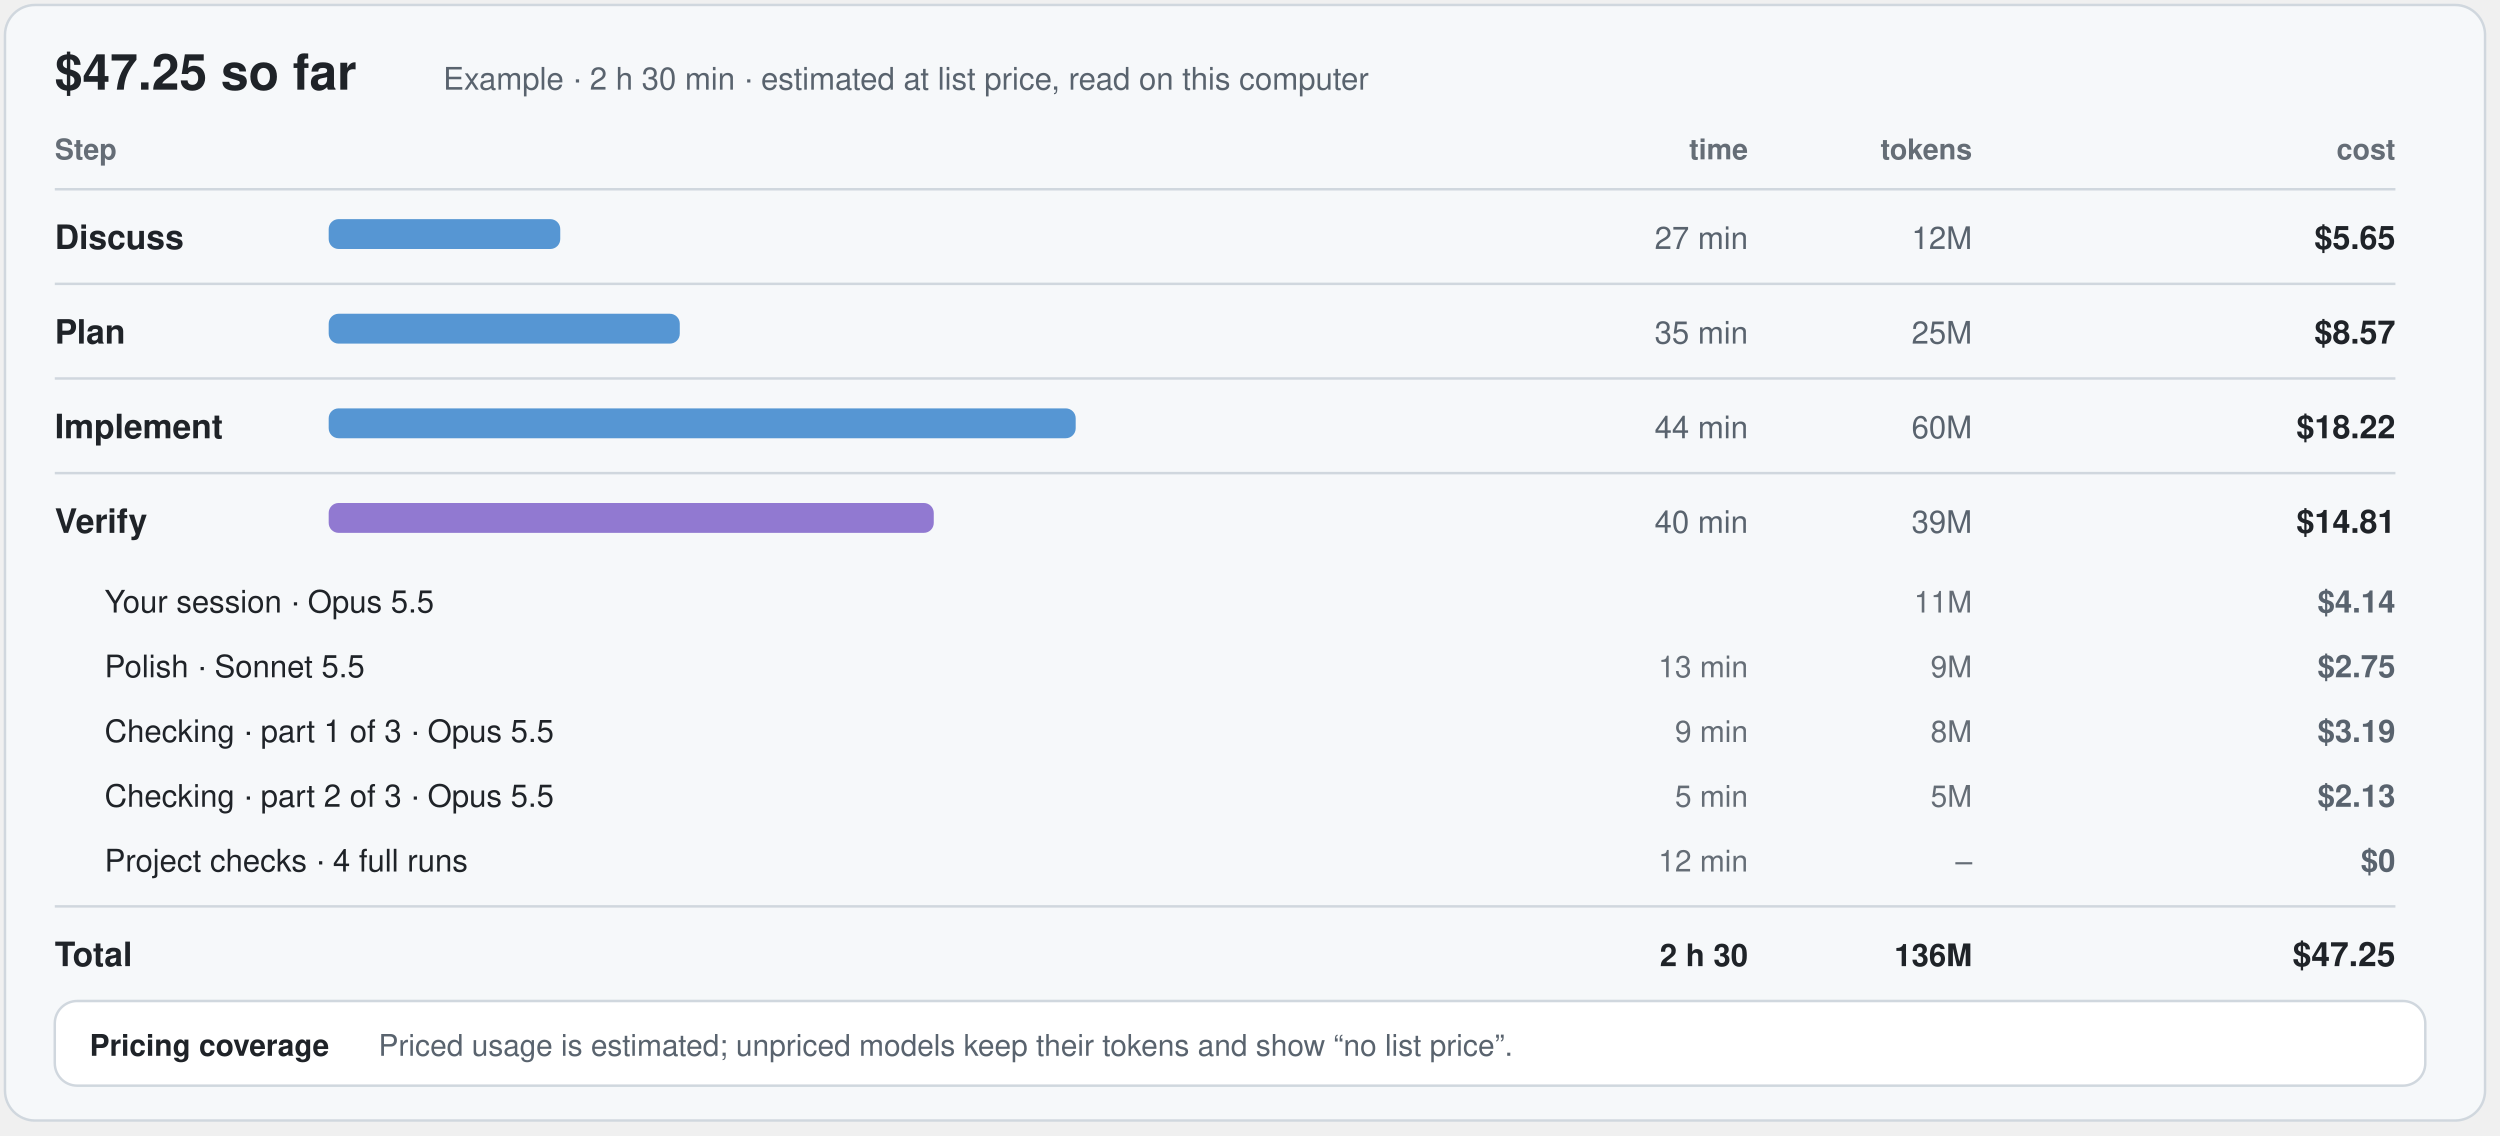
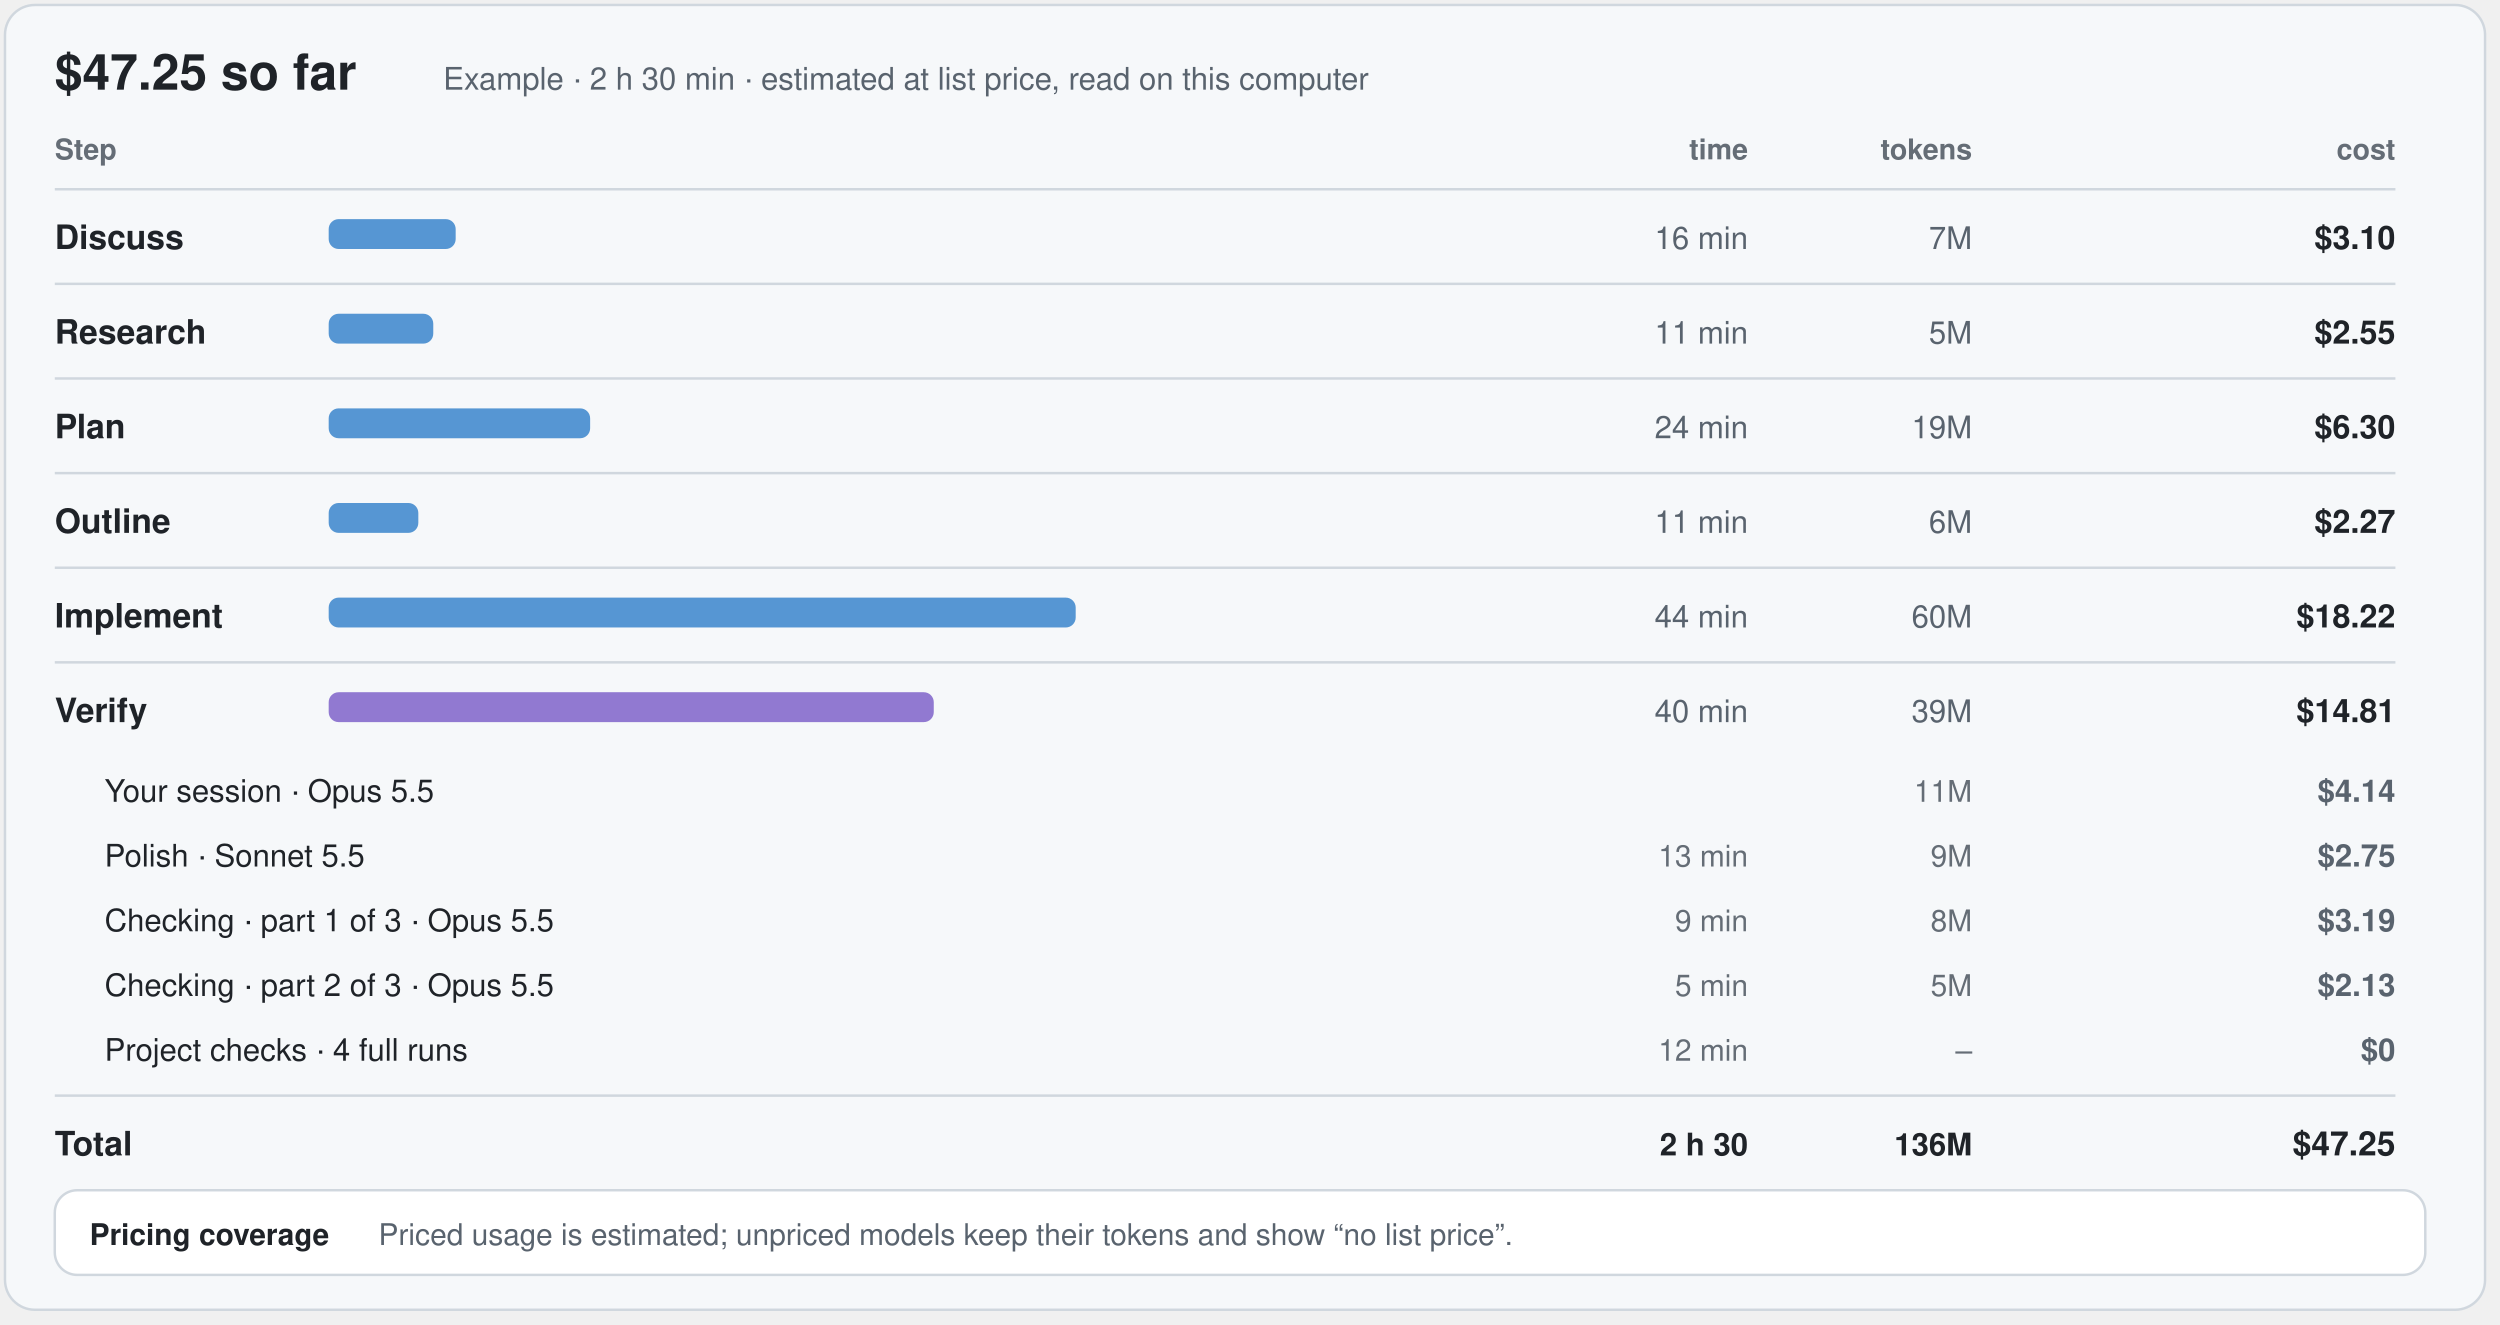
- <svg xmlns="http://www.w3.org/2000/svg" style="background:#ffffff" width="1004" height="456" viewBox="-2 -2 1004 456" role="img" aria-label="Illustrative Cost panel: recorded time and tokens, estimates at list price for priced models, each step and helper named by its work. Unpriced models retain their tokens and show no list price; cost is read on this computer">
-   <rect x="0" y="0" width="996" height="448" rx="12" fill="#f6f8fa" stroke="#d0d7de" stroke-width="1" />
+ <svg xmlns="http://www.w3.org/2000/svg" style="background:#ffffff" width="1004" height="532" viewBox="-2 -2 1004 532" role="img" aria-label="Illustrative Cost panel: recorded time and tokens, estimates at list price for priced models, each step and helper named by its work. Unpriced models retain their tokens and show no list price; cost is read on this computer">
+   <rect x="0" y="0" width="996" height="524" rx="12" fill="#f6f8fa" stroke="#d0d7de" stroke-width="1" />
  <text x="20" y="34" font-family="-apple-system, BlinkMacSystemFont, 'Segoe UI', 'Helvetica Neue', Helvetica, Arial, sans-serif" font-size="20" font-weight="700" fill="#1f2328" text-anchor="start">$47.25 so far</text>
  <text x="176" y="34" font-family="-apple-system, BlinkMacSystemFont, 'Segoe UI', 'Helvetica Neue', Helvetica, Arial, sans-serif" font-size="12.5" font-weight="400" fill="#59636e" text-anchor="start">Example · 2 h 30 min · estimated at list price, read on this computer</text>
  <text x="20" y="62" font-family="-apple-system, BlinkMacSystemFont, 'Segoe UI', 'Helvetica Neue', Helvetica, Arial, sans-serif" font-size="11.5" font-weight="600" fill="#656d76" text-anchor="start">Step</text>
  <text x="700" y="62" font-family="-apple-system, BlinkMacSystemFont, 'Segoe UI', 'Helvetica Neue', Helvetica, Arial, sans-serif" font-size="11.5" font-weight="600" fill="#656d76" text-anchor="end">time</text>
  <text x="790" y="62" font-family="-apple-system, BlinkMacSystemFont, 'Segoe UI', 'Helvetica Neue', Helvetica, Arial, sans-serif" font-size="11.5" font-weight="600" fill="#656d76" text-anchor="end">tokens</text>
  <text x="960" y="62" font-family="-apple-system, BlinkMacSystemFont, 'Segoe UI', 'Helvetica Neue', Helvetica, Arial, sans-serif" font-size="11.5" font-weight="600" fill="#656d76" text-anchor="end">cost</text>
  <line x1="20" y1="74" x2="960" y2="74" stroke="#d0d7de" />
  <text x="20" y="98" font-family="-apple-system, BlinkMacSystemFont, 'Segoe UI', 'Helvetica Neue', Helvetica, Arial, sans-serif" font-size="13.5" font-weight="650" fill="#1f2328" text-anchor="start">Discuss</text>
-   <rect x="130" y="86" width="93" height="12" rx="4" fill="#2076c5" fill-opacity="0.75" />
-   <text x="700" y="98" font-family="-apple-system, BlinkMacSystemFont, 'Segoe UI', 'Helvetica Neue', Helvetica, Arial, sans-serif" font-size="12.5" font-weight="500" fill="#59636e" text-anchor="end">27 min</text>
-   <text x="790" y="98" font-family="-apple-system, BlinkMacSystemFont, 'Segoe UI', 'Helvetica Neue', Helvetica, Arial, sans-serif" font-size="12.5" font-weight="500" fill="#59636e" text-anchor="end">12M</text>
-   <text x="960" y="98" font-family="-apple-system, BlinkMacSystemFont, 'Segoe UI', 'Helvetica Neue', Helvetica, Arial, sans-serif" font-size="13" font-weight="650" fill="#1f2328" text-anchor="end">$5.65</text>
+   <rect x="130" y="86" width="51" height="12" rx="4" fill="#2076c5" fill-opacity="0.75" />
+   <text x="700" y="98" font-family="-apple-system, BlinkMacSystemFont, 'Segoe UI', 'Helvetica Neue', Helvetica, Arial, sans-serif" font-size="12.5" font-weight="500" fill="#59636e" text-anchor="end">16 min</text>
+   <text x="790" y="98" font-family="-apple-system, BlinkMacSystemFont, 'Segoe UI', 'Helvetica Neue', Helvetica, Arial, sans-serif" font-size="12.5" font-weight="500" fill="#59636e" text-anchor="end">7M</text>
+   <text x="960" y="98" font-family="-apple-system, BlinkMacSystemFont, 'Segoe UI', 'Helvetica Neue', Helvetica, Arial, sans-serif" font-size="13" font-weight="650" fill="#1f2328" text-anchor="end">$3.10</text>
  <line x1="20" y1="112" x2="960" y2="112" stroke="#d0d7de" />
-   <text x="20" y="136" font-family="-apple-system, BlinkMacSystemFont, 'Segoe UI', 'Helvetica Neue', Helvetica, Arial, sans-serif" font-size="13.5" font-weight="650" fill="#1f2328" text-anchor="start">Plan</text>
-   <rect x="130" y="124" width="141" height="12" rx="4" fill="#2076c5" fill-opacity="0.75" />
-   <text x="700" y="136" font-family="-apple-system, BlinkMacSystemFont, 'Segoe UI', 'Helvetica Neue', Helvetica, Arial, sans-serif" font-size="12.5" font-weight="500" fill="#59636e" text-anchor="end">35 min</text>
-   <text x="790" y="136" font-family="-apple-system, BlinkMacSystemFont, 'Segoe UI', 'Helvetica Neue', Helvetica, Arial, sans-serif" font-size="12.5" font-weight="500" fill="#59636e" text-anchor="end">25M</text>
-   <text x="960" y="136" font-family="-apple-system, BlinkMacSystemFont, 'Segoe UI', 'Helvetica Neue', Helvetica, Arial, sans-serif" font-size="13" font-weight="650" fill="#1f2328" text-anchor="end">$8.57</text>
+   <text x="20" y="136" font-family="-apple-system, BlinkMacSystemFont, 'Segoe UI', 'Helvetica Neue', Helvetica, Arial, sans-serif" font-size="13.5" font-weight="650" fill="#1f2328" text-anchor="start">Research</text>
+   <rect x="130" y="124" width="42" height="12" rx="4" fill="#2076c5" fill-opacity="0.75" />
+   <text x="700" y="136" font-family="-apple-system, BlinkMacSystemFont, 'Segoe UI', 'Helvetica Neue', Helvetica, Arial, sans-serif" font-size="12.5" font-weight="500" fill="#59636e" text-anchor="end">11 min</text>
+   <text x="790" y="136" font-family="-apple-system, BlinkMacSystemFont, 'Segoe UI', 'Helvetica Neue', Helvetica, Arial, sans-serif" font-size="12.5" font-weight="500" fill="#59636e" text-anchor="end">5M</text>
+   <text x="960" y="136" font-family="-apple-system, BlinkMacSystemFont, 'Segoe UI', 'Helvetica Neue', Helvetica, Arial, sans-serif" font-size="13" font-weight="650" fill="#1f2328" text-anchor="end">$2.55</text>
  <line x1="20" y1="150" x2="960" y2="150" stroke="#d0d7de" />
-   <text x="20" y="174" font-family="-apple-system, BlinkMacSystemFont, 'Segoe UI', 'Helvetica Neue', Helvetica, Arial, sans-serif" font-size="13.5" font-weight="650" fill="#1f2328" text-anchor="start">Implement</text>
-   <rect x="130" y="162" width="300" height="12" rx="4" fill="#2076c5" fill-opacity="0.75" />
-   <text x="700" y="174" font-family="-apple-system, BlinkMacSystemFont, 'Segoe UI', 'Helvetica Neue', Helvetica, Arial, sans-serif" font-size="12.5" font-weight="500" fill="#59636e" text-anchor="end">44 min</text>
-   <text x="790" y="174" font-family="-apple-system, BlinkMacSystemFont, 'Segoe UI', 'Helvetica Neue', Helvetica, Arial, sans-serif" font-size="12.5" font-weight="500" fill="#59636e" text-anchor="end">60M</text>
-   <text x="960" y="174" font-family="-apple-system, BlinkMacSystemFont, 'Segoe UI', 'Helvetica Neue', Helvetica, Arial, sans-serif" font-size="13" font-weight="650" fill="#1f2328" text-anchor="end">$18.22</text>
+   <text x="20" y="174" font-family="-apple-system, BlinkMacSystemFont, 'Segoe UI', 'Helvetica Neue', Helvetica, Arial, sans-serif" font-size="13.5" font-weight="650" fill="#1f2328" text-anchor="start">Plan</text>
+   <rect x="130" y="162" width="105" height="12" rx="4" fill="#2076c5" fill-opacity="0.75" />
+   <text x="700" y="174" font-family="-apple-system, BlinkMacSystemFont, 'Segoe UI', 'Helvetica Neue', Helvetica, Arial, sans-serif" font-size="12.5" font-weight="500" fill="#59636e" text-anchor="end">24 min</text>
+   <text x="790" y="174" font-family="-apple-system, BlinkMacSystemFont, 'Segoe UI', 'Helvetica Neue', Helvetica, Arial, sans-serif" font-size="12.5" font-weight="500" fill="#59636e" text-anchor="end">19M</text>
+   <text x="960" y="174" font-family="-apple-system, BlinkMacSystemFont, 'Segoe UI', 'Helvetica Neue', Helvetica, Arial, sans-serif" font-size="13" font-weight="650" fill="#1f2328" text-anchor="end">$6.30</text>
  <line x1="20" y1="188" x2="960" y2="188" stroke="#d0d7de" />
-   <text x="20" y="212" font-family="-apple-system, BlinkMacSystemFont, 'Segoe UI', 'Helvetica Neue', Helvetica, Arial, sans-serif" font-size="13.5" font-weight="650" fill="#1f2328" text-anchor="start">Verify</text>
-   <rect x="130" y="200" width="243" height="12" rx="4" fill="#6f4fc2" fill-opacity="0.75" />
-   <text x="700" y="212" font-family="-apple-system, BlinkMacSystemFont, 'Segoe UI', 'Helvetica Neue', Helvetica, Arial, sans-serif" font-size="12.5" font-weight="500" fill="#59636e" text-anchor="end">40 min</text>
-   <text x="790" y="212" font-family="-apple-system, BlinkMacSystemFont, 'Segoe UI', 'Helvetica Neue', Helvetica, Arial, sans-serif" font-size="12.5" font-weight="500" fill="#59636e" text-anchor="end">39M</text>
-   <text x="960" y="212" font-family="-apple-system, BlinkMacSystemFont, 'Segoe UI', 'Helvetica Neue', Helvetica, Arial, sans-serif" font-size="13" font-weight="650" fill="#1f2328" text-anchor="end">$14.81</text>
-   <text x="40" y="244" font-family="-apple-system, BlinkMacSystemFont, 'Segoe UI', 'Helvetica Neue', Helvetica, Arial, sans-serif" font-size="12.5" font-weight="500" fill="#1f2328" text-anchor="start">Your session · Opus 5.5</text>
-   <text x="700" y="244" font-family="-apple-system, BlinkMacSystemFont, 'Segoe UI', 'Helvetica Neue', Helvetica, Arial, sans-serif" font-size="12" font-weight="500" fill="#656d76" text-anchor="end" />
-   <text x="790" y="244" font-family="-apple-system, BlinkMacSystemFont, 'Segoe UI', 'Helvetica Neue', Helvetica, Arial, sans-serif" font-size="12" font-weight="500" fill="#656d76" text-anchor="end">11M</text>
-   <text x="960" y="244" font-family="-apple-system, BlinkMacSystemFont, 'Segoe UI', 'Helvetica Neue', Helvetica, Arial, sans-serif" font-size="12.5" font-weight="600" fill="#59636e" text-anchor="end">$4.14</text>
-   <text x="40" y="270" font-family="-apple-system, BlinkMacSystemFont, 'Segoe UI', 'Helvetica Neue', Helvetica, Arial, sans-serif" font-size="12.5" font-weight="500" fill="#1f2328" text-anchor="start">Polish · Sonnet 5.5</text>
-   <text x="700" y="270" font-family="-apple-system, BlinkMacSystemFont, 'Segoe UI', 'Helvetica Neue', Helvetica, Arial, sans-serif" font-size="12" font-weight="500" fill="#656d76" text-anchor="end">13 min</text>
-   <text x="790" y="270" font-family="-apple-system, BlinkMacSystemFont, 'Segoe UI', 'Helvetica Neue', Helvetica, Arial, sans-serif" font-size="12" font-weight="500" fill="#656d76" text-anchor="end">9M</text>
-   <text x="960" y="270" font-family="-apple-system, BlinkMacSystemFont, 'Segoe UI', 'Helvetica Neue', Helvetica, Arial, sans-serif" font-size="12.5" font-weight="600" fill="#59636e" text-anchor="end">$2.75</text>
-   <text x="40" y="296" font-family="-apple-system, BlinkMacSystemFont, 'Segoe UI', 'Helvetica Neue', Helvetica, Arial, sans-serif" font-size="12.5" font-weight="500" fill="#1f2328" text-anchor="start">Checking · part 1 of 3 · Opus 5.5</text>
-   <text x="700" y="296" font-family="-apple-system, BlinkMacSystemFont, 'Segoe UI', 'Helvetica Neue', Helvetica, Arial, sans-serif" font-size="12" font-weight="500" fill="#656d76" text-anchor="end">9 min</text>
-   <text x="790" y="296" font-family="-apple-system, BlinkMacSystemFont, 'Segoe UI', 'Helvetica Neue', Helvetica, Arial, sans-serif" font-size="12" font-weight="500" fill="#656d76" text-anchor="end">8M</text>
-   <text x="960" y="296" font-family="-apple-system, BlinkMacSystemFont, 'Segoe UI', 'Helvetica Neue', Helvetica, Arial, sans-serif" font-size="12.5" font-weight="600" fill="#59636e" text-anchor="end">$3.19</text>
-   <text x="40" y="322" font-family="-apple-system, BlinkMacSystemFont, 'Segoe UI', 'Helvetica Neue', Helvetica, Arial, sans-serif" font-size="12.5" font-weight="500" fill="#1f2328" text-anchor="start">Checking · part 2 of 3 · Opus 5.5</text>
-   <text x="700" y="322" font-family="-apple-system, BlinkMacSystemFont, 'Segoe UI', 'Helvetica Neue', Helvetica, Arial, sans-serif" font-size="12" font-weight="500" fill="#656d76" text-anchor="end">5 min</text>
-   <text x="790" y="322" font-family="-apple-system, BlinkMacSystemFont, 'Segoe UI', 'Helvetica Neue', Helvetica, Arial, sans-serif" font-size="12" font-weight="500" fill="#656d76" text-anchor="end">5M</text>
-   <text x="960" y="322" font-family="-apple-system, BlinkMacSystemFont, 'Segoe UI', 'Helvetica Neue', Helvetica, Arial, sans-serif" font-size="12.5" font-weight="600" fill="#59636e" text-anchor="end">$2.13</text>
-   <text x="40" y="348" font-family="-apple-system, BlinkMacSystemFont, 'Segoe UI', 'Helvetica Neue', Helvetica, Arial, sans-serif" font-size="12.5" font-weight="500" fill="#1f2328" text-anchor="start">Project checks · 4 full runs</text>
-   <text x="700" y="348" font-family="-apple-system, BlinkMacSystemFont, 'Segoe UI', 'Helvetica Neue', Helvetica, Arial, sans-serif" font-size="12" font-weight="500" fill="#656d76" text-anchor="end">12 min</text>
-   <text x="790" y="348" font-family="-apple-system, BlinkMacSystemFont, 'Segoe UI', 'Helvetica Neue', Helvetica, Arial, sans-serif" font-size="12" font-weight="500" fill="#656d76" text-anchor="end">–</text>
-   <text x="960" y="348" font-family="-apple-system, BlinkMacSystemFont, 'Segoe UI', 'Helvetica Neue', Helvetica, Arial, sans-serif" font-size="12.5" font-weight="600" fill="#59636e" text-anchor="end">$0</text>
-   <line x1="20" y1="362" x2="960" y2="362" stroke="#d0d7de" />
-   <text x="20" y="386" font-family="-apple-system, BlinkMacSystemFont, 'Segoe UI', 'Helvetica Neue', Helvetica, Arial, sans-serif" font-size="13.5" font-weight="700" fill="#1f2328" text-anchor="start">Total</text>
-   <text x="700" y="386" font-family="-apple-system, BlinkMacSystemFont, 'Segoe UI', 'Helvetica Neue', Helvetica, Arial, sans-serif" font-size="12.5" font-weight="600" fill="#1f2328" text-anchor="end">2 h 30</text>
-   <text x="790" y="386" font-family="-apple-system, BlinkMacSystemFont, 'Segoe UI', 'Helvetica Neue', Helvetica, Arial, sans-serif" font-size="12.5" font-weight="600" fill="#1f2328" text-anchor="end">136M</text>
-   <text x="960" y="386" font-family="-apple-system, BlinkMacSystemFont, 'Segoe UI', 'Helvetica Neue', Helvetica, Arial, sans-serif" font-size="13.5" font-weight="700" fill="#1f2328" text-anchor="end">$47.25</text>
-   <rect x="20" y="400" width="952" height="34" rx="9" fill="#ffffff" stroke="#d0d7de" />
-   <text x="34" y="422" font-family="-apple-system, BlinkMacSystemFont, 'Segoe UI', 'Helvetica Neue', Helvetica, Arial, sans-serif" font-size="12" font-weight="600" fill="#1f2328" text-anchor="start">Pricing coverage</text>
-   <text x="150" y="422" font-family="-apple-system, BlinkMacSystemFont, 'Segoe UI', 'Helvetica Neue', Helvetica, Arial, sans-serif" font-size="12" font-weight="500" fill="#59636e" text-anchor="start">Priced usage is estimated; unpriced models keep their tokens and show “no list price”.</text>
+   <text x="20" y="212" font-family="-apple-system, BlinkMacSystemFont, 'Segoe UI', 'Helvetica Neue', Helvetica, Arial, sans-serif" font-size="13.5" font-weight="650" fill="#1f2328" text-anchor="start">Outline</text>
+   <rect x="130" y="200" width="36" height="12" rx="4" fill="#2076c5" fill-opacity="0.75" />
+   <text x="700" y="212" font-family="-apple-system, BlinkMacSystemFont, 'Segoe UI', 'Helvetica Neue', Helvetica, Arial, sans-serif" font-size="12.5" font-weight="500" fill="#59636e" text-anchor="end">11 min</text>
+   <text x="790" y="212" font-family="-apple-system, BlinkMacSystemFont, 'Segoe UI', 'Helvetica Neue', Helvetica, Arial, sans-serif" font-size="12.5" font-weight="500" fill="#59636e" text-anchor="end">6M</text>
+   <text x="960" y="212" font-family="-apple-system, BlinkMacSystemFont, 'Segoe UI', 'Helvetica Neue', Helvetica, Arial, sans-serif" font-size="13" font-weight="650" fill="#1f2328" text-anchor="end">$2.27</text>
+   <line x1="20" y1="226" x2="960" y2="226" stroke="#d0d7de" />
+   <text x="20" y="250" font-family="-apple-system, BlinkMacSystemFont, 'Segoe UI', 'Helvetica Neue', Helvetica, Arial, sans-serif" font-size="13.5" font-weight="650" fill="#1f2328" text-anchor="start">Implement</text>
+   <rect x="130" y="238" width="300" height="12" rx="4" fill="#2076c5" fill-opacity="0.75" />
+   <text x="700" y="250" font-family="-apple-system, BlinkMacSystemFont, 'Segoe UI', 'Helvetica Neue', Helvetica, Arial, sans-serif" font-size="12.5" font-weight="500" fill="#59636e" text-anchor="end">44 min</text>
+   <text x="790" y="250" font-family="-apple-system, BlinkMacSystemFont, 'Segoe UI', 'Helvetica Neue', Helvetica, Arial, sans-serif" font-size="12.5" font-weight="500" fill="#59636e" text-anchor="end">60M</text>
+   <text x="960" y="250" font-family="-apple-system, BlinkMacSystemFont, 'Segoe UI', 'Helvetica Neue', Helvetica, Arial, sans-serif" font-size="13" font-weight="650" fill="#1f2328" text-anchor="end">$18.22</text>
+   <line x1="20" y1="264" x2="960" y2="264" stroke="#d0d7de" />
+   <text x="20" y="288" font-family="-apple-system, BlinkMacSystemFont, 'Segoe UI', 'Helvetica Neue', Helvetica, Arial, sans-serif" font-size="13.5" font-weight="650" fill="#1f2328" text-anchor="start">Verify</text>
+   <rect x="130" y="276" width="243" height="12" rx="4" fill="#6f4fc2" fill-opacity="0.75" />
+   <text x="700" y="288" font-family="-apple-system, BlinkMacSystemFont, 'Segoe UI', 'Helvetica Neue', Helvetica, Arial, sans-serif" font-size="12.5" font-weight="500" fill="#59636e" text-anchor="end">40 min</text>
+   <text x="790" y="288" font-family="-apple-system, BlinkMacSystemFont, 'Segoe UI', 'Helvetica Neue', Helvetica, Arial, sans-serif" font-size="12.5" font-weight="500" fill="#59636e" text-anchor="end">39M</text>
+   <text x="960" y="288" font-family="-apple-system, BlinkMacSystemFont, 'Segoe UI', 'Helvetica Neue', Helvetica, Arial, sans-serif" font-size="13" font-weight="650" fill="#1f2328" text-anchor="end">$14.81</text>
+   <text x="40" y="320" font-family="-apple-system, BlinkMacSystemFont, 'Segoe UI', 'Helvetica Neue', Helvetica, Arial, sans-serif" font-size="12.5" font-weight="500" fill="#1f2328" text-anchor="start">Your session · Opus 5.5</text>
+   <text x="700" y="320" font-family="-apple-system, BlinkMacSystemFont, 'Segoe UI', 'Helvetica Neue', Helvetica, Arial, sans-serif" font-size="12" font-weight="500" fill="#656d76" text-anchor="end" />
+   <text x="790" y="320" font-family="-apple-system, BlinkMacSystemFont, 'Segoe UI', 'Helvetica Neue', Helvetica, Arial, sans-serif" font-size="12" font-weight="500" fill="#656d76" text-anchor="end">11M</text>
+   <text x="960" y="320" font-family="-apple-system, BlinkMacSystemFont, 'Segoe UI', 'Helvetica Neue', Helvetica, Arial, sans-serif" font-size="12.5" font-weight="600" fill="#59636e" text-anchor="end">$4.14</text>
+   <text x="40" y="346" font-family="-apple-system, BlinkMacSystemFont, 'Segoe UI', 'Helvetica Neue', Helvetica, Arial, sans-serif" font-size="12.5" font-weight="500" fill="#1f2328" text-anchor="start">Polish · Sonnet 5.5</text>
+   <text x="700" y="346" font-family="-apple-system, BlinkMacSystemFont, 'Segoe UI', 'Helvetica Neue', Helvetica, Arial, sans-serif" font-size="12" font-weight="500" fill="#656d76" text-anchor="end">13 min</text>
+   <text x="790" y="346" font-family="-apple-system, BlinkMacSystemFont, 'Segoe UI', 'Helvetica Neue', Helvetica, Arial, sans-serif" font-size="12" font-weight="500" fill="#656d76" text-anchor="end">9M</text>
+   <text x="960" y="346" font-family="-apple-system, BlinkMacSystemFont, 'Segoe UI', 'Helvetica Neue', Helvetica, Arial, sans-serif" font-size="12.5" font-weight="600" fill="#59636e" text-anchor="end">$2.75</text>
+   <text x="40" y="372" font-family="-apple-system, BlinkMacSystemFont, 'Segoe UI', 'Helvetica Neue', Helvetica, Arial, sans-serif" font-size="12.5" font-weight="500" fill="#1f2328" text-anchor="start">Checking · part 1 of 3 · Opus 5.5</text>
+   <text x="700" y="372" font-family="-apple-system, BlinkMacSystemFont, 'Segoe UI', 'Helvetica Neue', Helvetica, Arial, sans-serif" font-size="12" font-weight="500" fill="#656d76" text-anchor="end">9 min</text>
+   <text x="790" y="372" font-family="-apple-system, BlinkMacSystemFont, 'Segoe UI', 'Helvetica Neue', Helvetica, Arial, sans-serif" font-size="12" font-weight="500" fill="#656d76" text-anchor="end">8M</text>
+   <text x="960" y="372" font-family="-apple-system, BlinkMacSystemFont, 'Segoe UI', 'Helvetica Neue', Helvetica, Arial, sans-serif" font-size="12.5" font-weight="600" fill="#59636e" text-anchor="end">$3.19</text>
+   <text x="40" y="398" font-family="-apple-system, BlinkMacSystemFont, 'Segoe UI', 'Helvetica Neue', Helvetica, Arial, sans-serif" font-size="12.5" font-weight="500" fill="#1f2328" text-anchor="start">Checking · part 2 of 3 · Opus 5.5</text>
+   <text x="700" y="398" font-family="-apple-system, BlinkMacSystemFont, 'Segoe UI', 'Helvetica Neue', Helvetica, Arial, sans-serif" font-size="12" font-weight="500" fill="#656d76" text-anchor="end">5 min</text>
+   <text x="790" y="398" font-family="-apple-system, BlinkMacSystemFont, 'Segoe UI', 'Helvetica Neue', Helvetica, Arial, sans-serif" font-size="12" font-weight="500" fill="#656d76" text-anchor="end">5M</text>
+   <text x="960" y="398" font-family="-apple-system, BlinkMacSystemFont, 'Segoe UI', 'Helvetica Neue', Helvetica, Arial, sans-serif" font-size="12.5" font-weight="600" fill="#59636e" text-anchor="end">$2.13</text>
+   <text x="40" y="424" font-family="-apple-system, BlinkMacSystemFont, 'Segoe UI', 'Helvetica Neue', Helvetica, Arial, sans-serif" font-size="12.5" font-weight="500" fill="#1f2328" text-anchor="start">Project checks · 4 full runs</text>
+   <text x="700" y="424" font-family="-apple-system, BlinkMacSystemFont, 'Segoe UI', 'Helvetica Neue', Helvetica, Arial, sans-serif" font-size="12" font-weight="500" fill="#656d76" text-anchor="end">12 min</text>
+   <text x="790" y="424" font-family="-apple-system, BlinkMacSystemFont, 'Segoe UI', 'Helvetica Neue', Helvetica, Arial, sans-serif" font-size="12" font-weight="500" fill="#656d76" text-anchor="end">–</text>
+   <text x="960" y="424" font-family="-apple-system, BlinkMacSystemFont, 'Segoe UI', 'Helvetica Neue', Helvetica, Arial, sans-serif" font-size="12.5" font-weight="600" fill="#59636e" text-anchor="end">$0</text>
+   <line x1="20" y1="438" x2="960" y2="438" stroke="#d0d7de" />
+   <text x="20" y="462" font-family="-apple-system, BlinkMacSystemFont, 'Segoe UI', 'Helvetica Neue', Helvetica, Arial, sans-serif" font-size="13.5" font-weight="700" fill="#1f2328" text-anchor="start">Total</text>
+   <text x="700" y="462" font-family="-apple-system, BlinkMacSystemFont, 'Segoe UI', 'Helvetica Neue', Helvetica, Arial, sans-serif" font-size="12.5" font-weight="600" fill="#1f2328" text-anchor="end">2 h 30</text>
+   <text x="790" y="462" font-family="-apple-system, BlinkMacSystemFont, 'Segoe UI', 'Helvetica Neue', Helvetica, Arial, sans-serif" font-size="12.5" font-weight="600" fill="#1f2328" text-anchor="end">136M</text>
+   <text x="960" y="462" font-family="-apple-system, BlinkMacSystemFont, 'Segoe UI', 'Helvetica Neue', Helvetica, Arial, sans-serif" font-size="13.5" font-weight="700" fill="#1f2328" text-anchor="end">$47.25</text>
+   <rect x="20" y="476" width="952" height="34" rx="9" fill="#ffffff" stroke="#d0d7de" />
+   <text x="34" y="498" font-family="-apple-system, BlinkMacSystemFont, 'Segoe UI', 'Helvetica Neue', Helvetica, Arial, sans-serif" font-size="12" font-weight="600" fill="#1f2328" text-anchor="start">Pricing coverage</text>
+   <text x="150" y="498" font-family="-apple-system, BlinkMacSystemFont, 'Segoe UI', 'Helvetica Neue', Helvetica, Arial, sans-serif" font-size="12" font-weight="500" fill="#59636e" text-anchor="start">Priced usage is estimated; unpriced models keep their tokens and show “no list price”.</text>
</svg>
